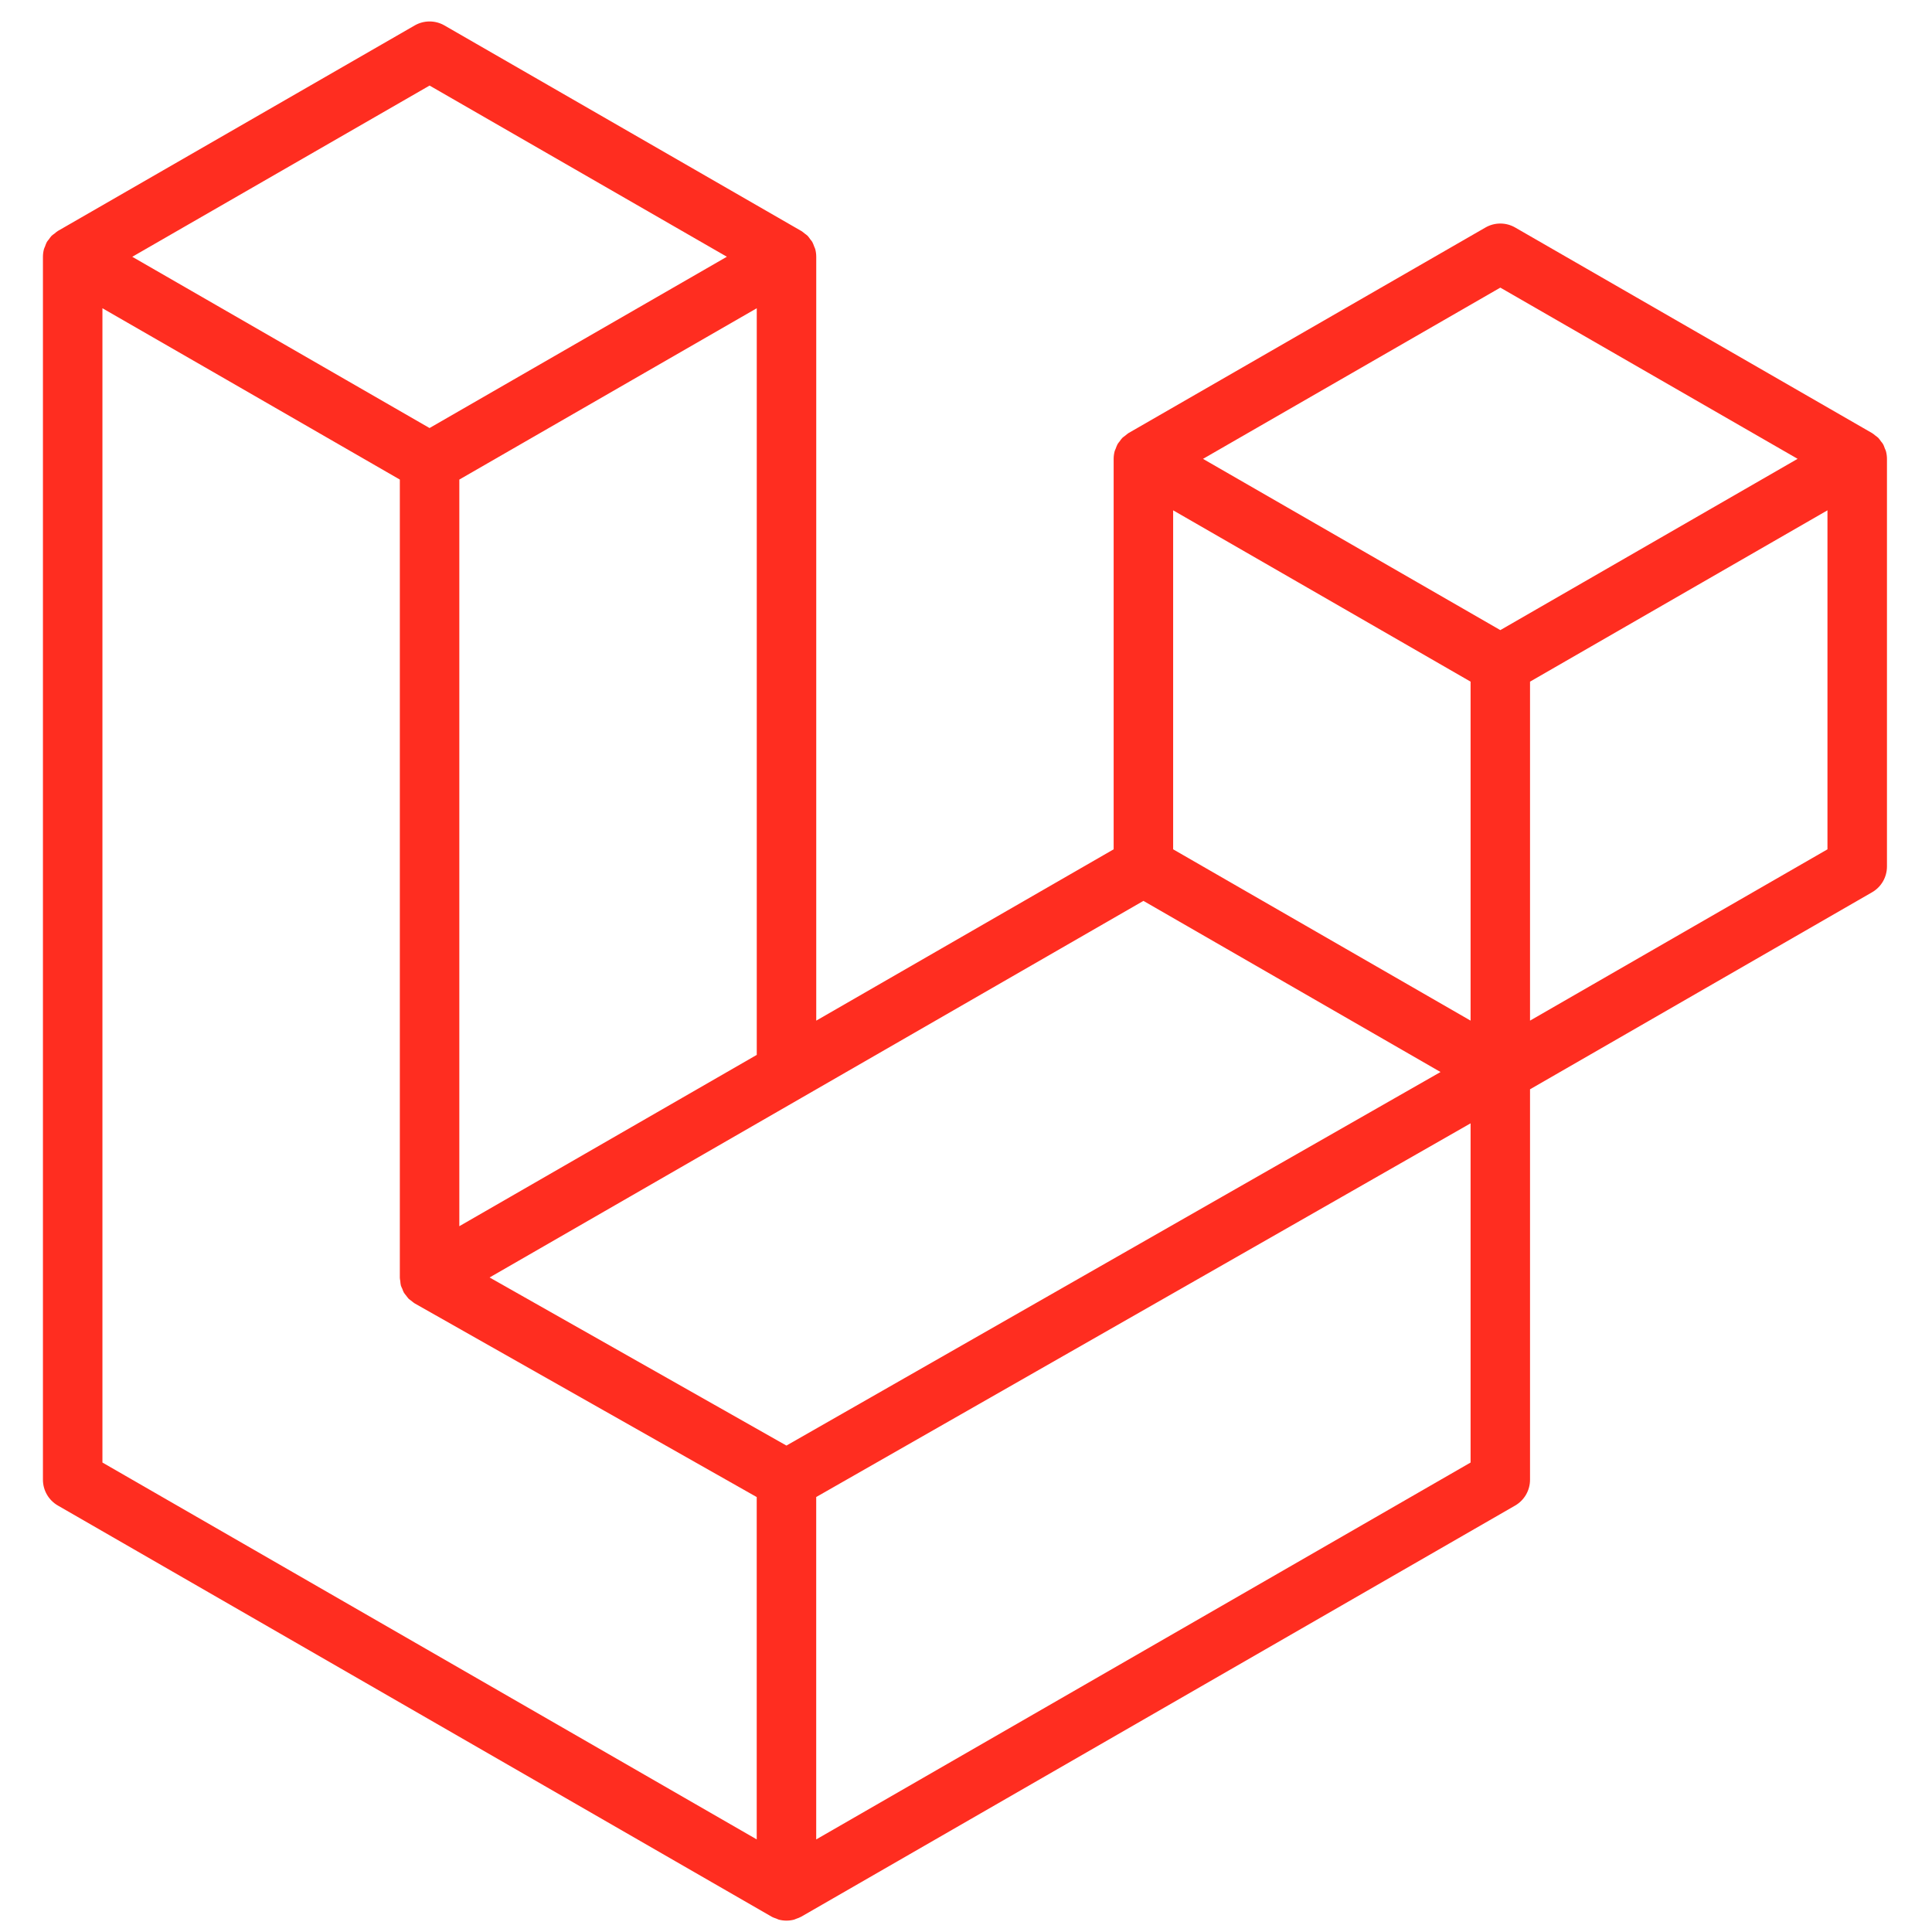
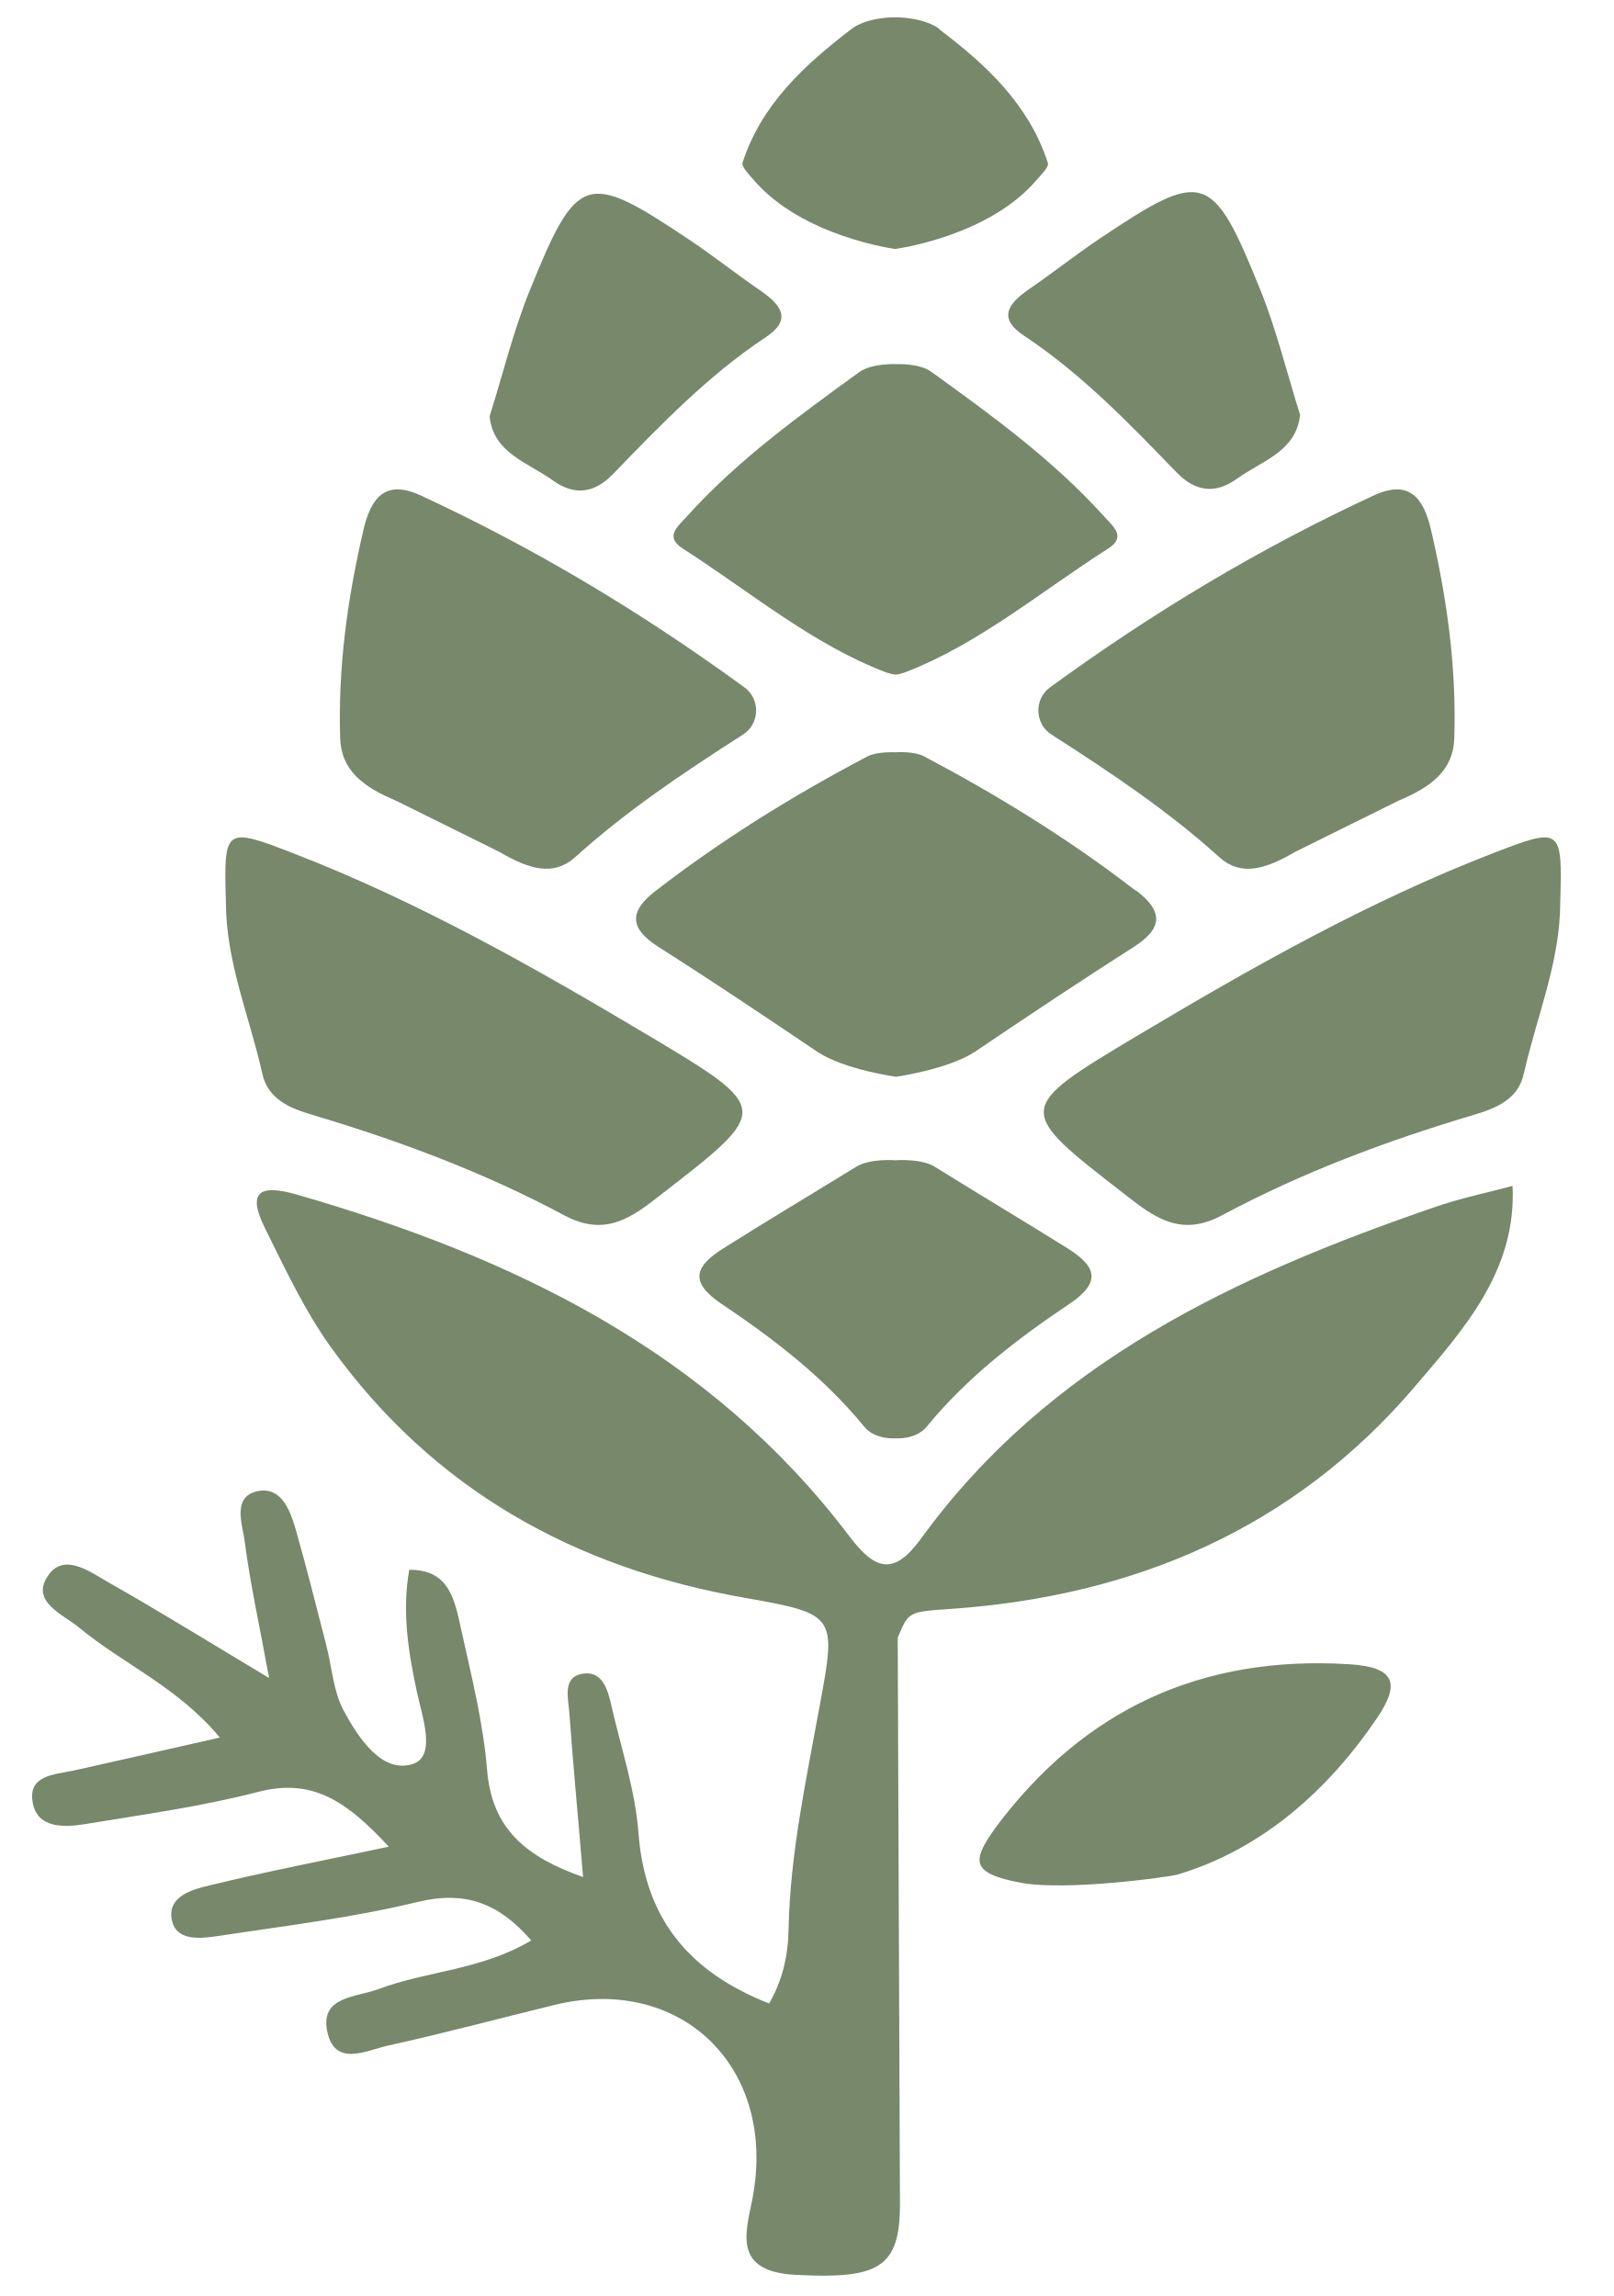
- <svg xmlns="http://www.w3.org/2000/svg" width="166" height="166" viewBox="0 0 166 166" fill="none">
-   <path fill-rule="evenodd" clip-rule="evenodd" d="M162.041 38.759C162.099 38.977 162.129 39.201 162.13 39.426V74.452C162.13 74.902 162.011 75.344 161.786 75.733C161.561 76.122 161.237 76.444 160.847 76.668L131.462 93.594V127.141C131.462 128.054 130.977 128.897 130.186 129.357L68.847 164.683C68.707 164.763 68.554 164.814 68.401 164.868C68.343 164.887 68.289 164.922 68.228 164.938C67.8 165.051 67.349 165.051 66.92 164.938C66.85 164.919 66.786 164.881 66.719 164.855C66.579 164.804 66.432 164.76 66.298 164.683L4.972 129.357C4.583 129.133 4.259 128.81 4.034 128.421C3.808 128.032 3.69 127.591 3.689 127.141L3.689 22.063C3.689 21.834 3.721 21.61 3.779 21.393C3.798 21.32 3.843 21.253 3.868 21.179C3.916 21.045 3.961 20.908 4.031 20.783C4.079 20.7 4.149 20.633 4.206 20.557C4.28 20.454 4.347 20.349 4.433 20.26C4.506 20.186 4.602 20.132 4.685 20.068C4.778 19.992 4.861 19.909 4.966 19.848L35.633 2.185C36.022 1.961 36.462 1.844 36.91 1.844C37.358 1.844 37.798 1.961 38.186 2.185L68.851 19.848H68.857C68.959 19.912 69.045 19.992 69.138 20.065C69.221 20.129 69.313 20.186 69.387 20.257C69.476 20.349 69.54 20.454 69.616 20.557C69.671 20.633 69.744 20.7 69.789 20.783C69.862 20.911 69.904 21.045 69.955 21.179C69.98 21.253 70.025 21.32 70.044 21.396C70.103 21.614 70.133 21.838 70.133 22.063V87.694L95.686 72.974V39.423C95.686 39.2 95.718 38.973 95.775 38.759C95.798 38.683 95.839 38.615 95.865 38.542C95.916 38.408 95.96 38.271 96.031 38.146C96.079 38.063 96.149 37.996 96.203 37.92C96.279 37.818 96.343 37.712 96.433 37.623C96.506 37.549 96.599 37.495 96.681 37.431C96.777 37.355 96.86 37.272 96.962 37.211L127.633 19.548C128.021 19.324 128.461 19.206 128.91 19.206C129.358 19.206 129.798 19.324 130.186 19.548L160.85 37.211C160.959 37.275 161.042 37.355 161.137 37.428C161.217 37.492 161.31 37.549 161.383 37.62C161.473 37.712 161.536 37.818 161.613 37.92C161.67 37.996 161.741 38.063 161.785 38.146C161.859 38.271 161.9 38.408 161.951 38.542C161.98 38.615 162.021 38.683 162.041 38.759ZM157.018 72.974V43.848L146.287 50.028L131.462 58.568V87.694L157.021 72.974H157.018ZM126.354 125.663V96.518L111.771 104.85L70.13 128.626V158.046L126.354 125.663ZM8.801 26.485V125.663L65.018 158.043V128.629L35.649 112L35.64 111.994L35.627 111.988C35.528 111.93 35.445 111.847 35.353 111.777C35.273 111.713 35.18 111.662 35.11 111.592L35.104 111.582C35.021 111.502 34.963 111.403 34.893 111.314C34.829 111.228 34.753 111.154 34.702 111.065L34.699 111.055C34.641 110.96 34.606 110.845 34.565 110.736C34.523 110.64 34.469 110.551 34.443 110.449C34.411 110.328 34.405 110.197 34.392 110.072C34.379 109.976 34.354 109.881 34.354 109.785V109.778V41.205L19.532 32.662L8.801 26.485ZM36.913 7.35L11.364 22.063L36.907 36.777L62.453 22.06L36.907 7.35H36.913ZM50.2 99.174L65.022 90.637V26.485L54.291 32.665L39.466 41.205V105.357L50.2 99.174ZM128.91 24.713L103.363 39.426L128.91 54.14L154.453 39.423L128.91 24.713ZM126.354 58.568L111.529 50.028L100.798 43.848V72.974L115.619 81.511L126.354 87.694V58.568ZM67.571 124.205L105.042 102.803L123.772 92.109L98.245 77.405L68.854 94.334L42.066 109.762L67.571 124.205Z" fill="#FF2D20" />
+ <svg xmlns="http://www.w3.org/2000/svg" version="1.1" viewBox="34.272 0 50.415 71.752" id="Layer_1" style="max-height: 500px" width="50.415" height="71.752">
+   <defs>
+     <style>
+       .st0 {
+         fill: #77886b;
+       }
+     </style>
+   </defs>
+   <g>
+     <g>
+       <path d="M47.04,49.06c1.28-.03,1.44.96,1.64,1.86.32,1.45.69,2.91.81,4.39.15,1.86,1.24,2.73,3,3.35-.15-1.81-.31-3.47-.43-5.14-.03-.45-.24-1.14.46-1.22.6-.07.75.55.86,1.03.3,1.31.74,2.62.84,3.95.2,2.63,1.52,4.32,4.08,5.33.42-.71.6-1.51.61-2.33.05-2.36.55-4.65.97-6.96.52-2.82.54-2.88-2.3-3.38-5.36-.93-9.78-3.4-12.97-7.84-.82-1.14-1.43-2.45-2.06-3.72-.55-1.11-.2-1.39.99-1.05,6.76,1.95,12.9,4.9,17.27,10.68.81,1.07,1.39,1.24,2.24.07,4-5.51,9.84-8.22,16.03-10.35.8-.28,1.63-.45,2.45-.67.13,2.65-1.53,4.49-3.06,6.28-3.77,4.42-8.74,6.54-14.49,6.94-1.32.09-1.32.08-1.66.9.02,5.9.05,11.8.07,17.69,0,2-.65,2.36-3.27,2.22-2.11-.11-1.47-1.51-1.3-2.6.64-3.98-2.34-6.79-6.24-5.83-1.72.42-3.43.88-5.16,1.26-.69.15-1.71.71-1.93-.47-.2-1.07.92-1.03,1.61-1.29,1.52-.57,3.21-.59,4.77-1.52-1-1.15-2.04-1.57-3.56-1.2-2.06.5-4.18.75-6.28,1.07-.55.08-1.31.15-1.4-.58-.09-.68.67-.89,1.19-1.01,1.76-.43,3.53-.77,5.6-1.21-1.3-1.4-2.37-2.16-4.09-1.71-1.78.46-3.61.71-5.43,1.01-.64.1-1.45.12-1.6-.65-.18-.89.67-.9,1.28-1.03,1.44-.32,2.88-.65,4.56-1.03-1.32-1.59-3.03-2.3-4.4-3.44-.5-.41-1.51-.8-.98-1.6.49-.76,1.31-.15,1.9.19,1.59.9,3.15,1.87,5.02,2.99-.3-1.64-.59-2.94-.76-4.25-.07-.56-.43-1.46.46-1.6.72-.11.99.69,1.16,1.31.33,1.16.62,2.33.92,3.49.18.69.22,1.44.54,2.05.46.86,1.2,1.99,2.16,1.69.77-.24.29-1.52.13-2.29-.27-1.26-.46-2.51-.23-3.79Z" class="st0" />
+       <path d="M65.38,57.11c2.76-3.7,6.44-5.39,11.06-5.1,1.39.09,1.61.57.85,1.69-1.57,2.31-3.63,4.1-6.22,4.88-.27.08-3.49.52-4.89.26-1.61-.3-1.54-.69-.8-1.73Z" class="st0" />
+       <path d="M83.02,28.19c0,1.87-.74,3.58-1.14,5.37-.18.81-.89,1.08-1.56,1.28-2.72.81-5.37,1.8-7.87,3.14-1.29.69-2.11.07-3.04-.66-3.42-2.65-3.44-2.66.39-4.95,3.59-2.14,7.22-4.2,11.13-5.71,2.12-.82,2.16-.8,2.09,1.53Z" class="st0" />
+       <path d="M41.33,28.19c0,1.87.74,3.58,1.14,5.37.18.81.89,1.08,1.56,1.28,2.72.81,5.37,1.8,7.87,3.14,1.29.69,2.11.07,3.04-.66,3.42-2.65,3.44-2.66-.39-4.95-3.59-2.14-7.22-4.2-11.13-5.71-2.12-.82-2.16-.8-2.09,1.53Z" class="st0" />
+       <path d="M57.53,21.48c.51.37.48,1.15-.05,1.48-1.89,1.21-3.66,2.4-5.24,3.83-.68.61-1.45.37-2.37-.17l-3.23-1.6c-1-.42-1.71-.93-1.74-1.96-.07-2.21.23-4.37.73-6.51.23-.98.67-1.58,1.78-1.07,3.54,1.64,6.87,3.63,10.12,6Z" class="st0" />
+       <path d="M67.08,21.48c-.51.37-.48,1.15.05,1.48,1.89,1.21,3.66,2.4,5.24,3.83.68.61,1.45.37,2.37-.17l3.23-1.6c1-.42,1.71-.93,1.74-1.96.07-2.21-.23-4.37-.73-6.51-.23-.98-.67-1.58-1.78-1.07-3.54,1.64-6.87,3.63-10.12,6Z" class="st0" />
+       <path d="M69.75,27.83c-2.07-1.6-4.31-2.98-6.62-4.2-.31-.16-.87-.12-.87-.12,0,0-.56-.03-.87.12-2.32,1.22-4.55,2.6-6.62,4.2-.84.64-.85,1.17.07,1.76,1.67,1.06,3.31,2.16,4.97,3.28.84.56,2.46.78,2.46.78,0,0,1.62-.23,2.46-.78,1.66-1.12,3.29-2.21,4.97-3.28.92-.59.91-1.12.07-1.76Z" class="st0" />
+       <path d="M68.76,16.13c-1.59-1.76-3.49-3.14-5.39-4.51-.38-.28-1.12-.24-1.12-.24,0,0-.73-.03-1.12.24-1.9,1.38-3.8,2.75-5.39,4.51-.26.3-.73.63-.14,1.01,2.09,1.34,4.06,3,6.35,3.87.1.03.21.07.3.07s.19-.03.3-.07c2.28-.87,4.25-2.53,6.35-3.87.59-.38.12-.71-.14-1.01Z" class="st0" />
+       <path d="M67.64,39.02c-1.36-.85-2.77-1.69-4.15-2.55-.44-.28-1.24-.21-1.24-.21,0,0-.8-.07-1.24.21-1.38.85-2.79,1.69-4.15,2.55-.82.52-1.1,1.01-.07,1.71,1.64,1.1,3.21,2.3,4.48,3.85.33.42.98.37.98.37,0,0,.64.05.98-.37,1.27-1.55,2.84-2.75,4.48-3.85,1.03-.7.75-1.19-.07-1.71Z" class="st0" />
+       <path d="M74.89,12.97c-.12,1.14-1.19,1.43-1.97,1.99-.68.49-1.3.41-1.89-.2-1.48-1.53-2.96-3.07-4.75-4.26-.83-.54-.53-.99.11-1.44.76-.52,1.49-1.1,2.25-1.61,3.24-2.17,3.51-2.1,5.01,1.61.5,1.24.82,2.56,1.24,3.9Z" class="st0" />
+       <path d="M49.57,13.02c.12,1.14,1.19,1.43,1.97,1.99.68.49,1.3.41,1.89-.2,1.48-1.53,2.96-3.07,4.75-4.26.83-.54.53-.99-.11-1.44-.76-.52-1.49-1.1-2.25-1.61-3.24-2.17-3.51-2.1-5.01,1.61-.5,1.24-.82,2.56-1.24,3.9Z" class="st0" />
+       <path d="M63.63.91c-.51-.38-1.38-.37-1.38-.37,0,0-.87-.02-1.38.37-1.46,1.12-2.81,2.35-3.4,4.18-.03.12.19.35.33.51,1.52,1.8,4.44,2.18,4.44,2.18,0,0,2.93-.38,4.44-2.18.14-.16.37-.38.33-.51-.59-1.83-1.93-3.07-3.4-4.18Z" class="st0" />
+     </g>
+     <g>
+       <path d="M15.11,88.92c0-4.19-.08-4.68-1.82-4.89l-1.29-.17c-.37-.21-.37-1.12.08-1.41,2.74-.21,5.97-.37,9.58-.37s5.85.41,7.59,1.08c2.53.95,5.06,3.15,5.06,7.17,0,6.8-6.84,7.79-9.04,7.79-.5,0-.87,0-1.33-.04-.33-.21-.41-.87-.12-1.12,3.44-1.08,4.15-3.52,4.15-6.59s-1.58-6.39-5.31-6.39c-1.54,0-1.62.46-1.62,2.11v17.49c0,3.86.25,4.19,2.11,4.48l1.33.21c.46.21.46,1.16,0,1.41-2.32-.08-4.35-.12-6.34-.12s-3.98.04-6.22.12c-.46-.25-.54-1.2-.08-1.41l1.16-.21c1.87-.33,2.11-.62,2.11-4.48v-14.68Z" class="st0" />
+       <path d="M46.33,103.51c0,3.9.25,4.19,2.16,4.52l1.16.21c.33.25.29,1.2-.04,1.45-2.24-.08-4.27-.12-6.22-.12s-4.06.04-6.3.12c-.33-.25-.33-1.2,0-1.45l1.16-.21c1.91-.33,2.16-.62,2.16-4.52v-15.26c0-3.9-.25-4.19-2.16-4.52l-1.16-.21c-.33-.25-.33-1.2,0-1.45,2.24.08,4.31.12,6.3.12s4.02-.04,6.26-.12c.33.25.33,1.2,0,1.45l-1.16.21c-1.91.33-2.16.62-2.16,4.52v15.26Z" class="st0" />
+       <path d="M78.72,102.51c0,2.69,0,5.31.08,6.67-.29.5-1.45.95-2.45.95-.04,0-1.41-2.11-3.36-4.52l-9.58-11.86c-2.4-2.94-3.77-4.68-4.52-5.31-.21.41-.21,1.12-.21,2.65v8.04c0,3.36.16,6.47.62,7.59.37.87,1.33,1.16,2.4,1.33l1.16.17c.33.33.25,1.2,0,1.45-2.24-.08-3.9-.12-5.56-.12-1.53,0-3.07.04-4.64.12-.25-.25-.33-1.12,0-1.45l.71-.12c1.12-.21,1.95-.5,2.28-1.37.46-1.12.58-4.23.58-7.59v-10.53c0-2.28-.04-2.94-.29-3.52-.33-.7-.91-1.2-2.36-1.41l-1.16-.17c-.29-.33-.25-1.33.16-1.45,1.95.08,4.02.12,5.72.12,1.41,0,2.61-.04,3.48-.12.42,1.87,3.11,5.02,6.84,9.45l3.48,4.1c1.83,2.16,3.03,3.61,3.98,4.56.16-.41.16-1.12.16-1.87v-5.72c0-3.36-.16-6.47-.62-7.59-.37-.87-1.28-1.16-2.4-1.33l-1.12-.17c-.33-.33-.25-1.2,0-1.45,2.24.08,3.86.12,5.56.12,1.53,0,3.03-.04,4.64-.12.25.25.33,1.12,0,1.45l-.75.12c-1.08.17-1.87.5-2.24,1.37-.46,1.12-.62,4.23-.62,7.59v9.91Z" class="st0" />
+       <path d="M93.98,92.98c0,1.16.04,1.24,1.16,1.24h2.86c2.16,0,2.65-.29,3.07-2.28l.21-1.04c.29-.33,1.33-.33,1.53.04-.08,1.33-.12,2.82-.12,4.39s.04,3.07.12,4.39c-.21.37-1.24.41-1.53.04l-.21-1.04c-.41-1.99-.91-2.32-3.07-2.32h-2.86c-1.12,0-1.16.04-1.16,1.29v4.93c0,1.91.17,3.23.66,3.94.54.75,1.33,1.08,4.35,1.08,3.61,0,5.02-.12,7.3-4.81.33-.46,1.37-.29,1.53.21-.16,2.16-1.16,5.51-1.74,6.63-2.2-.08-6.18-.12-9.58-.12h-5.39c-1.99,0-4.02.04-7.13.12-.33-.25-.33-1.24,0-1.45l1.95-.29c1.87-.29,2.11-.54,2.11-4.35v-15.46c0-3.77-.25-4.02-2.11-4.39l-1.04-.21c-.37-.25-.33-1.2.08-1.45,1.95.08,3.98.12,5.97.12h8.79c2.65,0,5.02-.04,5.56-.12.04.66.33,3.65.54,6.43-.16.46-1.12.54-1.53.17-.46-1.45-1.04-2.69-1.57-3.28-.79-.79-2.03-1.29-4.06-1.29h-3.32c-1.37,0-1.37.08-1.37,1.62v7.26Z" class="st0" />
+     </g>
+   </g>
+   <g>
+     <path d="M2.49,120.62h1.98c.22,0,.43.02.65.07.22.05.41.13.58.24.17.11.31.26.41.45.11.18.16.41.16.69,0,.32-.09.59-.28.8s-.43.37-.73.45v.02c.18.02.35.07.51.14.16.07.29.17.41.29.11.12.2.26.26.42.06.16.09.34.09.54,0,.27-.06.52-.17.72-.11.21-.27.37-.46.51-.19.13-.42.23-.69.3-.26.07-.54.1-.84.1h-1.89v-5.74ZM3.3,123.05h1.05c.15,0,.3-.02.43-.05.14-.04.26-.09.36-.16.1-.07.18-.16.24-.28.06-.11.09-.24.09-.4,0-.31-.11-.53-.34-.66-.23-.13-.53-.2-.92-.2h-.92v1.75ZM3.3,125.68h1.01c.17,0,.34-.01.51-.04.17-.03.32-.08.46-.16s.25-.18.33-.3.13-.29.13-.48c0-.34-.12-.59-.35-.74-.23-.15-.57-.23-1.01-.23h-1.08v1.95Z" class="st0" />
+     <path d="M11.98,126.37h-.8v-5.74h1.84c.27,0,.54.03.79.08s.47.15.65.27c.19.12.33.29.44.49.11.2.16.45.16.74,0,.42-.13.76-.39,1.02s-.59.42-1.01.49l1.61,2.64h-.97l-1.46-2.56h-.86v2.56ZM11.98,123.14h.92c.19,0,.37-.02.53-.05.16-.03.31-.09.43-.16.12-.07.22-.17.29-.29.07-.12.11-.26.11-.43s-.04-.32-.11-.43-.16-.21-.28-.28-.25-.12-.41-.15c-.16-.03-.32-.04-.5-.04h-.98v1.83Z" class="st0" />
+     <path d="M20.43,125.65h3v.71h-3.81v-5.74h3.68v.71h-2.88v1.72h2.71v.69h-2.71v1.91Z" class="st0" />
+     <path d="M28.21,126.37h-.89l2.49-5.74h.73l2.47,5.74h-.91l-.58-1.41h-2.73l-.58,1.41ZM29.07,124.25h2.15l-1.07-2.69-1.08,2.69Z" class="st0" />
+     <path d="M38.74,126.37h-.8v-5.04h-1.84v-.71h4.49v.71h-1.84v5.04Z" class="st0" />
+     <path d="M44.82,120.62h.8v2.4h2.9v-2.4h.81v5.74h-.81v-2.63h-2.9v2.63h-.8v-5.74Z" class="st0" />
+     <path d="M55.01,125.65h3v.71h-3.81v-5.74h3.68v.71h-2.88v1.72h2.71v.69h-2.71v1.91Z" class="st0" />
+     <path d="M72.1,125.21h.02v-4.59h.8v5.74h-1.01l-3.03-4.69h-.02v4.69h-.8v-5.74h1.05l3,4.59Z" class="st0" />
+     <path d="M78.02,126.37h-.89l2.49-5.74h.73l2.47,5.74h-.91l-.58-1.41h-2.73l-.58,1.41ZM78.88,124.25h2.15l-1.07-2.69-1.08,2.69Z" class="st0" />
+     <path d="M88.55,126.37h-.8v-5.04h-1.84v-.71h4.49v.71h-1.84v5.04Z" class="st0" />
+     <path d="M96.82,126.51c-.38,0-.71-.06-.99-.19-.28-.13-.51-.3-.7-.51s-.32-.45-.41-.73-.13-.55-.13-.85v-3.62h.8v3.57c0,.2.02.39.07.58.05.19.13.36.24.52.11.15.26.27.44.37.18.09.41.14.68.14s.49-.05.67-.14c.18-.09.33-.21.44-.37.11-.15.19-.32.24-.52.05-.19.07-.38.07-.58v-3.57h.8v3.62c0,.29-.04.57-.13.85s-.23.52-.41.73-.42.38-.7.51-.61.19-.99.19Z" class="st0" />
+     <path d="M104.68,126.37h-.8v-5.74h1.84c.27,0,.54.03.79.08s.47.15.65.27c.19.12.33.29.44.49.11.2.16.45.16.74,0,.42-.13.76-.39,1.02s-.59.42-1.01.49l1.61,2.64h-.97l-1.46-2.56h-.86v2.56ZM104.68,123.14h.92c.19,0,.37-.02.53-.05.16-.03.31-.09.43-.16.12-.07.22-.17.29-.29.07-.12.11-.26.11-.43s-.04-.32-.11-.43-.16-.21-.28-.28-.25-.12-.41-.15c-.16-.03-.32-.04-.5-.04h-.98v1.83Z" class="st0" />
+     <path d="M113.13,125.65h3v.71h-3.81v-5.74h3.68v.71h-2.88v1.72h2.71v.69h-2.71v1.91Z" class="st0" />
+   </g>
</svg>
